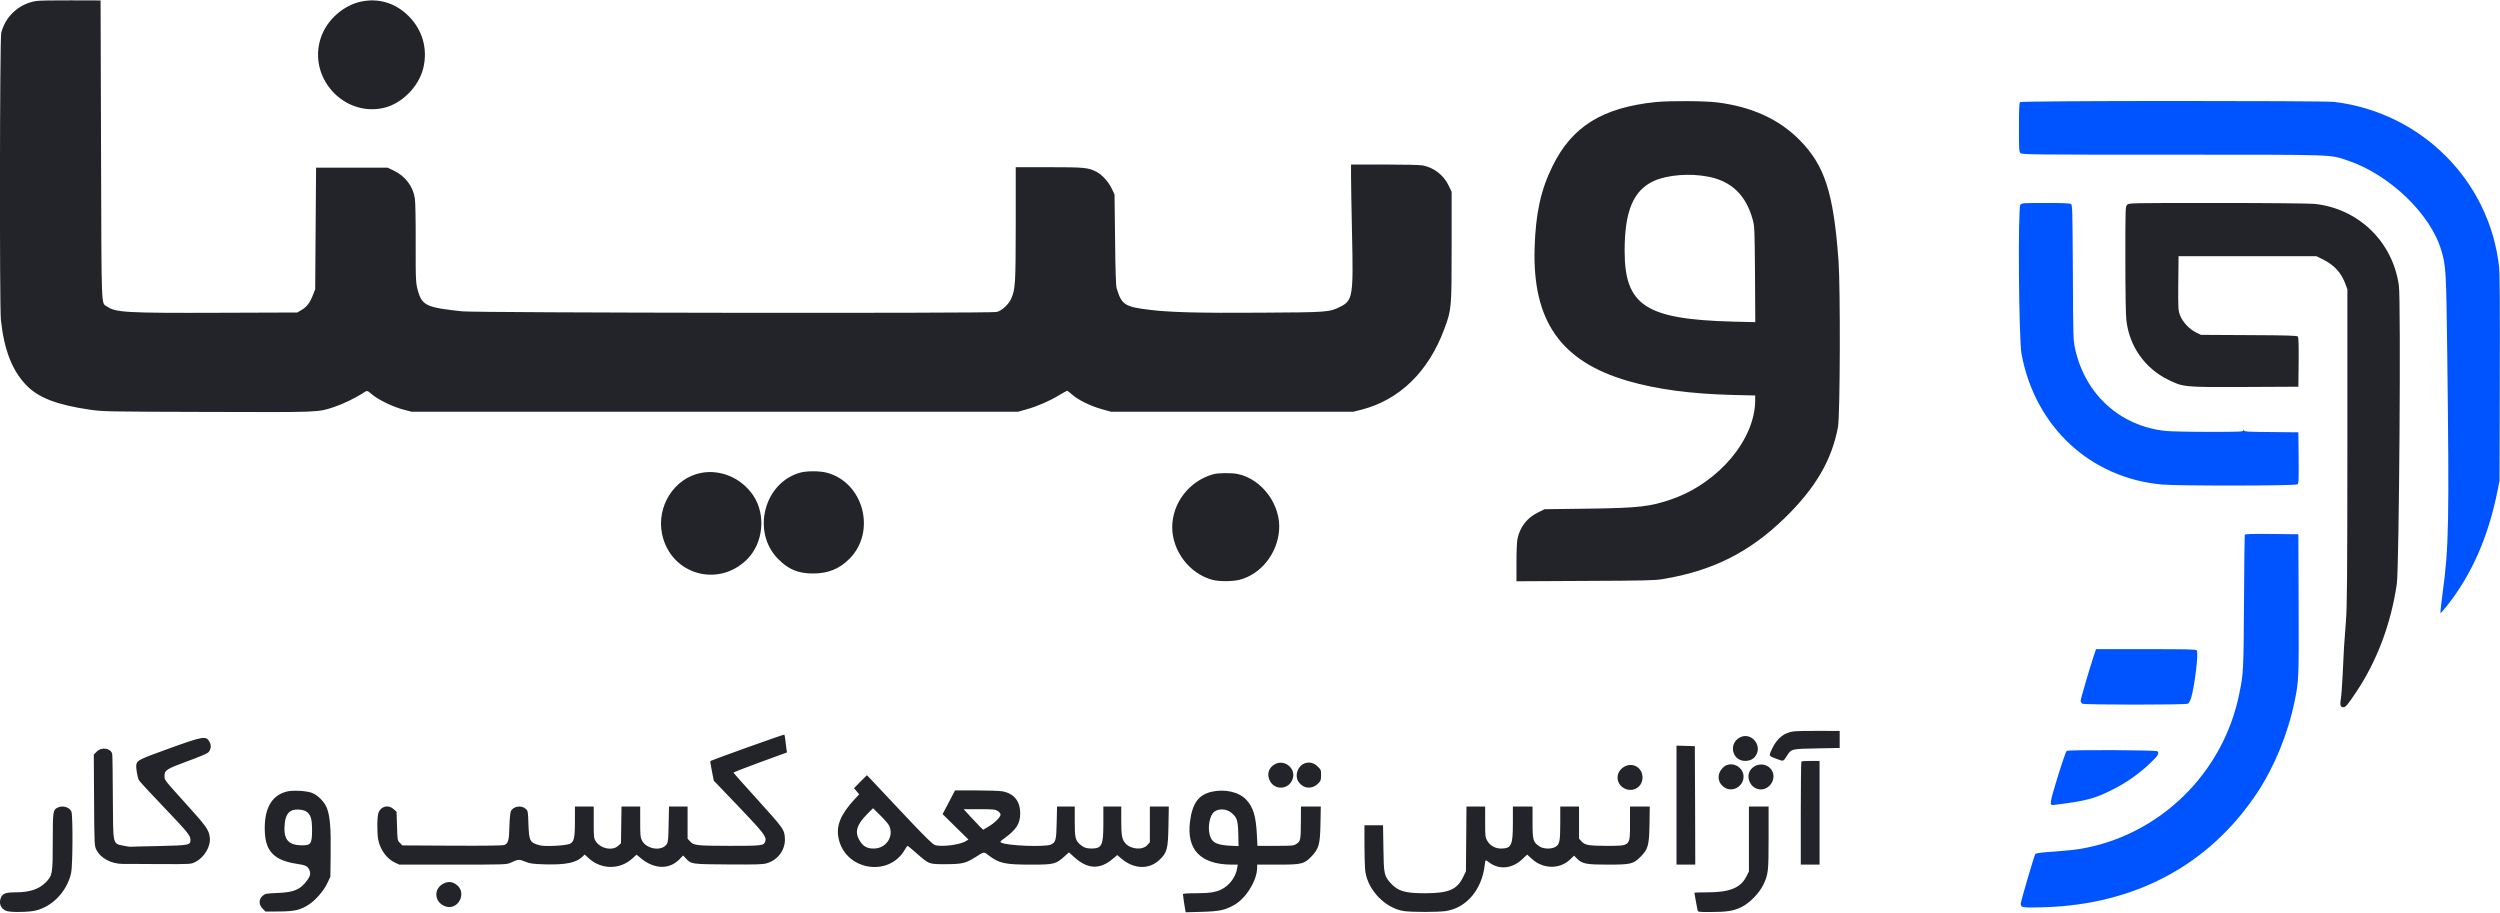
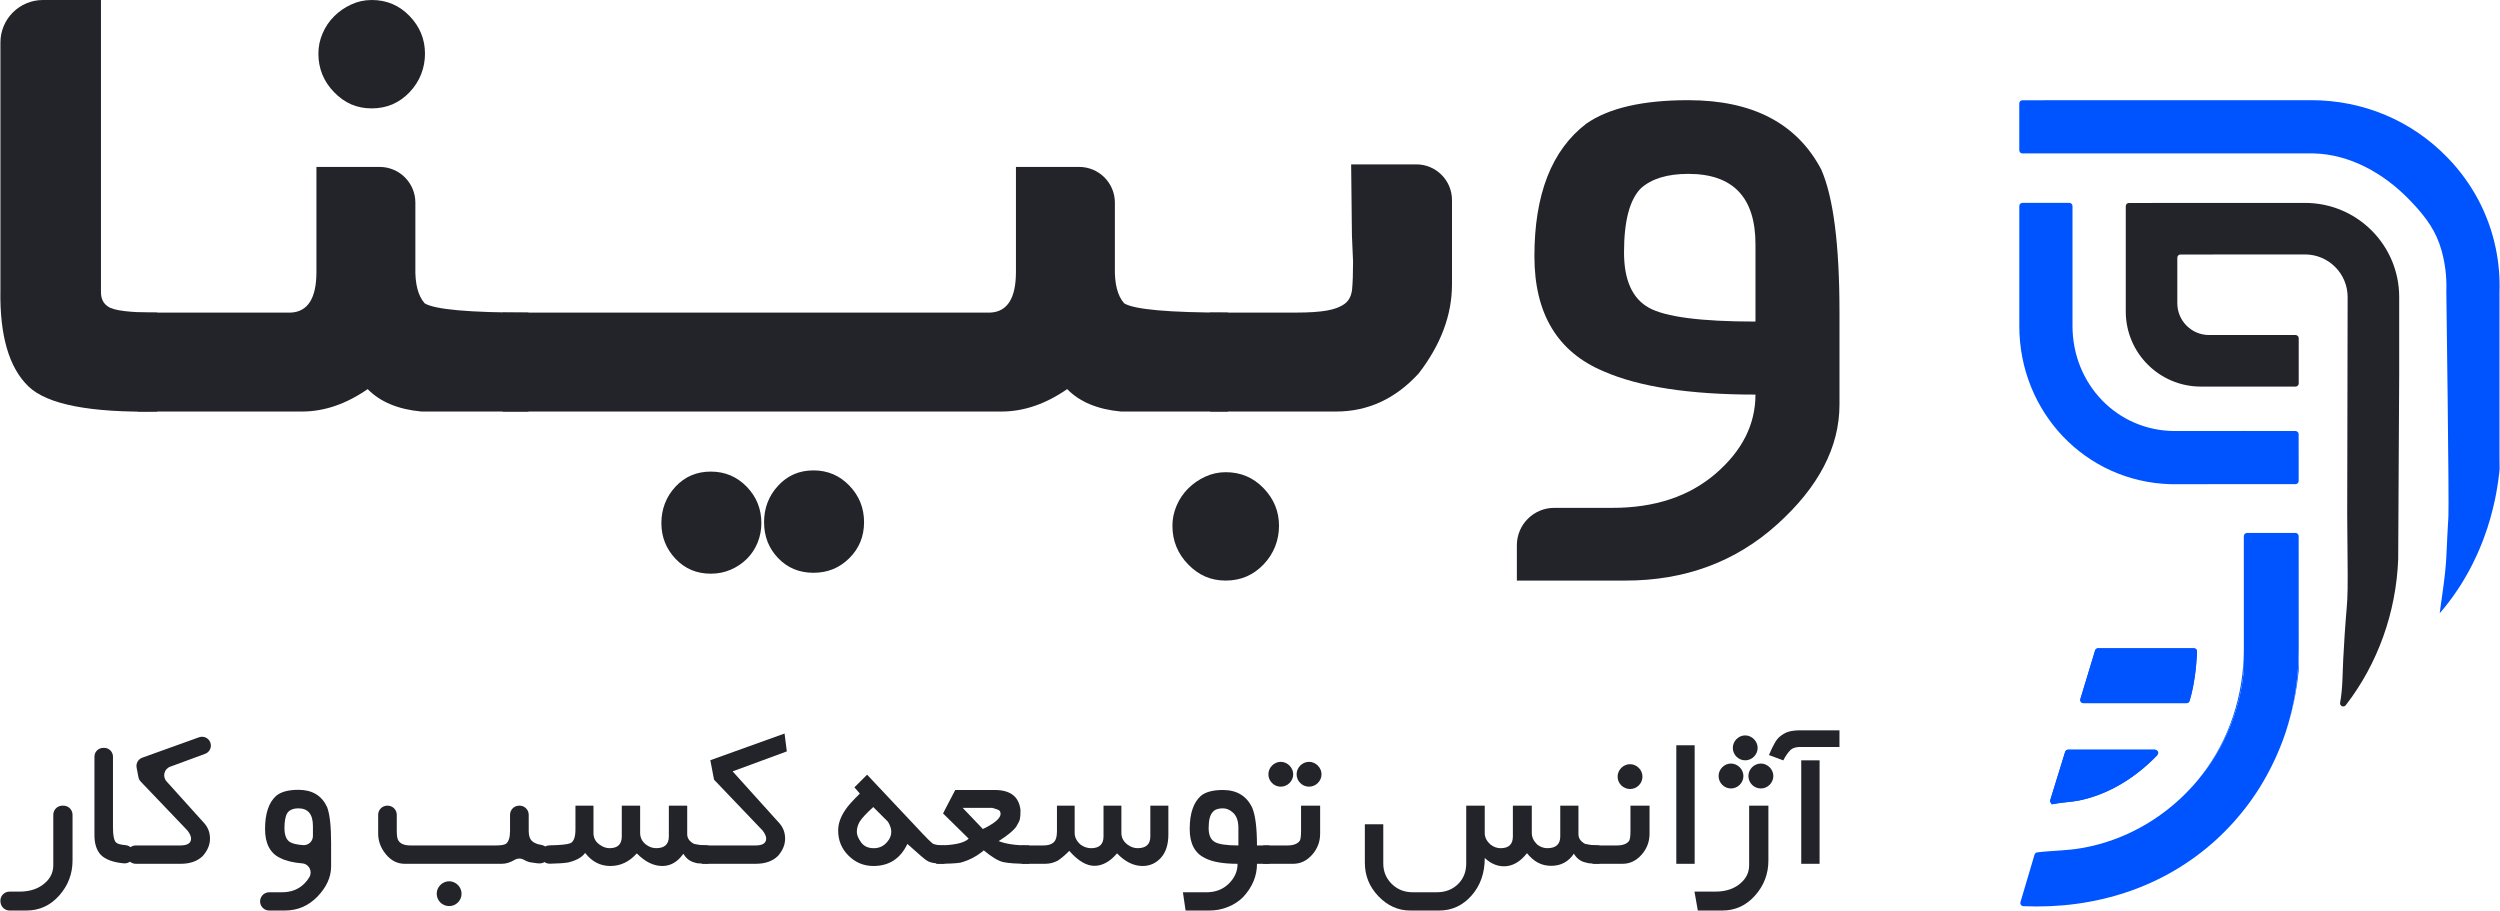
- <svg xmlns="http://www.w3.org/2000/svg" viewBox="0 0 2796 1020">
-   <g transform="translate(0 1020) scale(0.1 -0.1)">
-     <path fill="#0054ff" d="M22592 9058 c-9 -9 -12 -86 -12 -283 0 -251 1 -273 18 -288 17 -16 149 -17 1699 -17 1859 0 1755 3 1959 -65 469 -157 932 -602 1049 -1010 51 -175 53 -222 65 -1150 23 -1883 18 -2164 -51 -2671 -16 -124 -28 -228 -25 -231 2 -3 34 33 71 79 279 352 464 773 567 1288 l23 115 3 1145 c2 796 0 1175 -8 1245 -108 964 -866 1724 -1840 1845 -129 15 -3502 14 -3518 -2z M22596 7911 c-29 -32 -18 -1507 13 -1671 152 -814 768 -1386 1571 -1459 174 -16 1491 -15 1513 2 16 11 17 38 15 297 l-3 285 -302 3 c-277 2 -302 4 -306 20 -4 16 -5 16 -6 0 -1 -17 -27 -18 -391 -18 -215 0 -434 5 -486 11 -505 56 -892 408 -1005 914 -22 98 -23 117 -26 855 -4 687 -5 756 -20 768 -13 9 -86 12 -283 12 -250 0 -268 -1 -284 -19z M25105 4218 c-2 -7 -6 -346 -8 -753 -5 -771 -6 -791 -53 -1024 -179 -890 -893 -1586 -1779 -1735 -49 -8 -157 -20 -240 -26 -204 -14 -253 -20 -263 -34 -12 -16 -162 -528 -162 -553 0 -44 17 -46 253 -40 1024 29 1852 471 2389 1277 195 294 347 664 422 1032 46 224 47 252 44 1078 l-3 785 -298 3 c-233 2 -298 0 -302 -10z M23416 2863 c-57 -175 -146 -481 -146 -501 0 -12 9 -26 19 -32 27 -14 1155 -14 1181 0 11 6 26 34 35 63 41 136 85 507 64 533 -9 12 -110 14 -569 14 l-558 0 -26 -77z M23113 1802 c-7 -5 -52 -135 -100 -291 -90 -292 -94 -320 -47 -314 375 46 465 70 694 189 136 71 269 166 386 277 92 87 106 111 82 135 -14 14 -994 18 -1015 4z" />
-     <path fill="#22242a" d="M405 10189 c-192 -32 -341 -167 -391 -354 -17 -64 -20 -3055 -4 -3213 36 -335 125 -565 284 -730 134 -140 345 -221 711 -274 146 -21 183 -22 1313 -25 1281 -4 1233 -6 1424 57 94 32 221 93 306 146 64 42 52 43 120 -13 73 -59 231 -135 347 -165 l90 -23 3390 0 3390 0 96 27 c122 34 255 92 362 157 47 28 88 51 92 51 4 0 30 -20 58 -45 68 -60 208 -128 332 -162 l100 -28 1355 0 1355 0 88 22 c428 109 753 425 930 903 81 219 82 228 82 920 l0 615 -32 67 c-56 119 -165 204 -292 228 -30 6 -217 10 -427 10 l-374 0 0 -137 c0 -76 5 -361 11 -634 16 -709 9 -750 -136 -822 -116 -58 -139 -60 -880 -64 -690 -5 -1026 4 -1247 32 -280 34 -313 56 -369 240 -9 28 -14 191 -18 545 l-6 505 -32 67 c-36 76 -108 155 -171 187 -92 47 -133 51 -529 51 l-373 0 0 -632 c-1 -675 -4 -729 -50 -836 -28 -65 -102 -135 -162 -151 -62 -17 -5811 -10 -5978 7 -385 40 -444 65 -489 207 -31 98 -33 121 -32 565 1 234 -3 454 -9 489 -20 137 -107 252 -238 314 l-67 32 -400 0 -400 0 -5 -680 -5 -680 -26 -67 c-34 -86 -68 -130 -127 -165 l-47 -28 -870 -3 c-1037 -4 -1164 3 -1258 70 -67 48 -61 -95 -67 1753 l-5 1670 -335 1 c-184 1 -357 -2 -385 -7z M4075 10189 c-219 -31 -422 -206 -490 -421 -138 -435 253 -870 697 -777 208 44 402 237 453 451 50 213 -10 424 -165 578 -137 137 -309 196 -495 169z M18520 9059 c-597 -62 -937 -272 -1155 -714 -133 -269 -190 -528 -202 -920 -24 -815 293 -1267 1042 -1485 324 -94 703 -145 1168 -157 l257 -6 0 -52 c0 -437 -405 -921 -925 -1105 -248 -87 -369 -101 -951 -109 l-480 -6 -76 -38 c-120 -59 -199 -161 -227 -295 -6 -29 -11 -147 -11 -263 l0 -210 768 4 c670 3 780 5 872 21 551 91 965 298 1359 681 345 336 528 648 597 1020 24 125 28 1557 6 1860 -56 762 -154 1065 -437 1351 -230 231 -529 368 -913 418 -136 18 -540 20 -692 5z m590 -836 c257 -51 417 -207 492 -478 21 -77 22 -100 26 -614 l3 -534 -248 6 c-979 26 -1213 179 -1213 794 0 442 98 675 327 779 153 69 404 89 613 47z M23790 7910 c-20 -20 -20 -33 -20 -605 0 -350 4 -625 11 -683 32 -292 204 -538 464 -667 172 -85 177 -86 861 -83 l599 3 3 274 c2 190 -1 278 -9 287 -9 11 -114 14 -547 16 l-537 3 -57 28 c-73 36 -150 119 -177 193 -20 52 -21 72 -19 357 l3 302 771 0 770 0 75 -37 c126 -63 204 -148 251 -276 l21 -57 0 -1755 c-1 -1489 -3 -1785 -16 -1955 -20 -248 -25 -334 -37 -605 -5 -118 -15 -241 -21 -273 -11 -63 -3 -87 30 -87 25 0 48 28 146 175 230 344 387 763 451 1205 26 182 47 3165 23 3336 -68 490 -451 862 -944 914 -51 5 -521 10 -1082 10 -980 0 -993 0 -1013 -20z M8953 4915 c-408 -110 -551 -663 -250 -967 114 -116 222 -161 387 -162 171 0 294 49 410 164 304 305 158 857 -256 964 -76 20 -220 20 -291 1z M7835 4910 c-296 -61 -493 -372 -431 -680 92 -452 625 -611 952 -285 181 182 212 497 70 711 -132 198 -368 299 -591 254z M13569 4896 c-267 -74 -458 -320 -459 -592 0 -266 194 -521 450 -589 73 -20 227 -19 304 1 236 61 419 288 441 549 25 285 -189 577 -463 634 -69 14 -215 13 -273 -3z M20060 2020 c-107 -14 -186 -77 -241 -194 -39 -81 -39 -80 42 -110 89 -33 81 -35 120 25 54 85 48 83 339 89 l255 5 0 95 0 95 -230 1 c-126 1 -255 -2 -285 -6z M8358 1841 c-224 -81 -410 -149 -413 -152 -3 -3 5 -54 17 -113 l21 -107 275 -287 c284 -297 318 -342 301 -392 -17 -48 -35 -50 -397 -50 -370 1 -404 4 -444 50 l-28 30 0 180 0 180 -104 0 -104 0 -4 -197 c-3 -169 -6 -202 -21 -224 -56 -83 -226 -58 -277 41 -18 35 -20 59 -20 210 l0 170 -104 0 -105 0 -3 -206 -3 -206 -33 -29 c-65 -58 -200 -29 -251 55 -19 30 -21 48 -21 210 l0 176 -105 0 -105 0 0 -165 c0 -194 -11 -237 -65 -255 -58 -19 -271 -29 -324 -15 -115 30 -124 46 -131 237 -5 149 -5 150 -33 174 -50 43 -143 25 -165 -33 -6 -15 -13 -91 -15 -168 -3 -153 -13 -187 -56 -205 -18 -7 -197 -10 -583 -8 l-558 3 -27 28 c-28 27 -28 29 -33 188 l-5 161 -33 29 c-58 52 -138 34 -168 -37 -17 -40 -19 -225 -4 -305 21 -110 96 -214 185 -255 l50 -24 600 0 c587 0 601 1 645 21 85 40 97 40 163 13 55 -23 78 -26 220 -31 231 -6 349 17 419 84 l27 26 46 -42 c138 -127 346 -129 484 -5 l50 45 53 -43 c149 -121 314 -124 427 -8 l41 42 28 -29 c63 -69 57 -68 475 -71 319 -2 387 0 432 13 127 37 211 153 203 282 -7 97 -8 100 -310 434 -145 160 -264 294 -265 297 -2 4 133 57 298 117 l301 110 -6 35 c-3 19 -8 63 -12 98 -4 34 -9 64 -13 66 -3 2 -189 -63 -413 -143z M19460 1953 c-132 -68 -89 -263 58 -263 55 0 95 21 121 63 72 117 -58 263 -179 200z M1897 1831 c-337 -122 -362 -133 -372 -181 -7 -31 11 -143 29 -176 6 -12 130 -147 276 -299 266 -279 299 -318 300 -366 1 -61 -12 -63 -349 -71 -168 -3 -313 -7 -321 -8 -8 -1 -37 3 -65 9 -140 30 -129 -13 -133 546 -1 253 -4 470 -7 483 -15 64 -118 81 -171 28 l-35 -35 3 -508 c3 -491 4 -510 24 -553 44 -95 167 -162 296 -162 29 0 64 0 78 0 14 -1 174 -1 355 -2 328 -1 330 -1 378 23 103 51 177 177 163 278 -11 82 -41 125 -254 360 -260 288 -252 277 -252 324 0 65 23 80 255 165 116 42 220 85 232 97 31 28 39 77 19 115 -39 75 -64 72 -449 -67z M18750 1195 l0 -665 105 0 105 0 -2 662 -3 663 -102 3 -103 3 0 -666z M20147 1683 c-4 -3 -7 -264 -7 -580 l0 -573 105 0 105 0 0 580 0 580 -98 0 c-54 0 -102 -3 -105 -7z M14253 1650 c-64 -39 -85 -105 -55 -174 55 -124 226 -109 262 22 31 117 -104 216 -207 152z M14585 1660 c-72 -30 -106 -133 -66 -198 56 -87 158 -95 231 -17 21 22 25 36 25 87 0 57 -2 61 -42 99 -44 41 -96 51 -148 29z M18171 1628 c-109 -57 -106 -200 5 -250 95 -41 194 24 194 127 0 107 -105 172 -199 123z M19280 1624 c-83 -71 -78 -179 12 -234 89 -54 208 17 208 125 0 110 -137 178 -220 109z M19623 1630 c-64 -39 -85 -105 -55 -174 50 -111 193 -114 250 -5 49 94 -16 199 -123 199 -22 0 -54 -9 -72 -20z M9623 1458 l-72 -73 29 -34 29 -35 -47 -50 c-160 -172 -214 -301 -183 -444 76 -357 565 -437 742 -122 13 22 26 40 29 40 4 0 50 -38 103 -85 141 -123 132 -120 327 -120 184 1 220 10 330 79 99 63 92 62 145 21 121 -92 181 -105 485 -105 246 0 270 6 365 92 l50 45 59 -53 c149 -136 287 -142 430 -20 l51 43 40 -34 c141 -124 314 -132 431 -21 87 82 97 119 102 381 l4 217 -106 0 -106 0 0 -200 0 -200 -29 -32 c-52 -58 -183 -48 -243 19 -40 44 -48 87 -48 253 l0 160 -100 0 -100 0 0 -187 c0 -248 -16 -282 -132 -283 -58 0 -94 13 -132 48 -50 47 -56 76 -56 257 l0 165 -99 0 -99 0 -4 -177 c-4 -197 -10 -222 -63 -248 -66 -31 -495 -14 -559 22 -14 8 -8 15 31 43 139 100 183 167 183 283 0 137 -69 222 -199 247 -29 5 -161 10 -292 10 l-238 0 -69 -132 -70 -133 144 -142 145 -142 -25 -16 c-65 -43 -275 -70 -349 -46 -29 10 -105 85 -354 349 -174 185 -337 358 -362 385 l-46 47 -72 -72z m323 -495 c53 -122 -38 -253 -174 -253 -74 0 -115 22 -154 83 -63 98 -40 182 83 305 l63 63 84 -83 c46 -46 90 -97 98 -115z m1212 167 c19 -12 32 -28 32 -40 0 -29 -64 -93 -135 -135 l-59 -35 -39 37 c-21 21 -70 73 -109 116 l-70 77 173 0 c156 0 177 -2 207 -20z M3205 1347 c-174 -46 -255 -199 -243 -458 11 -215 111 -313 358 -350 91 -13 117 -25 136 -61 22 -43 17 -72 -22 -125 -77 -104 -146 -133 -333 -140 -128 -6 -135 -7 -165 -33 -44 -40 -43 -97 2 -143 l32 -32 153 1 c169 1 236 16 329 76 75 47 166 152 207 237 l36 76 3 260 c4 282 -7 414 -41 505 -27 72 -104 150 -172 174 -65 23 -214 30 -280 13z m220 -223 c50 -33 65 -81 65 -208 0 -153 -13 -172 -119 -170 -153 3 -205 72 -186 248 8 78 36 126 85 144 44 15 121 8 155 -14z M13552 1345 c-147 -33 -217 -129 -243 -334 -40 -315 119 -479 465 -481 l69 0 -7 -43 c-15 -95 -88 -192 -177 -235 -66 -32 -135 -42 -290 -42 -91 0 -139 -4 -139 -11 0 -14 20 -148 26 -178 l5 -24 182 5 c199 6 258 19 364 79 131 75 253 275 253 416 l0 33 233 0 c266 0 293 7 374 91 83 87 97 135 101 362 l4 197 -111 0 -111 0 -1 -172 c-1 -202 -4 -215 -48 -245 -32 -22 -43 -23 -236 -23 l-202 0 -6 123 c-11 211 -40 307 -118 392 -80 87 -239 124 -387 90z m216 -232 c67 -55 76 -81 81 -237 l3 -139 -100 5 c-132 8 -185 30 -212 90 -34 75 -23 207 22 270 39 56 144 61 206 11z M641 1166 c-49 -27 -50 -39 -51 -377 0 -362 -3 -379 -76 -455 -78 -80 -182 -114 -346 -114 -99 0 -137 -13 -156 -55 -29 -63 -6 -126 54 -151 40 -17 196 -18 298 -4 203 30 385 211 432 429 18 87 20 647 2 686 -22 50 -104 71 -157 41z M16398 817 l-3 -362 -33 -67 c-68 -139 -162 -178 -427 -178 -219 0 -298 23 -377 108 -78 85 -82 103 -86 395 l-4 257 -104 0 -104 0 0 -227 c0 -126 5 -257 10 -293 34 -214 229 -411 435 -440 90 -12 370 -12 460 0 233 33 407 236 440 513 8 66 6 65 49 32 111 -84 254 -72 367 32 l59 55 55 -50 c123 -112 309 -115 423 -6 l46 44 36 -35 c58 -57 102 -65 345 -65 250 0 280 7 356 81 91 89 103 130 107 367 l3 202 -110 0 -111 0 0 -190 c0 -256 7 -250 -263 -250 -202 1 -242 8 -279 50 l-28 30 0 180 0 180 -105 0 -105 0 0 -185 c0 -208 -8 -243 -59 -269 -46 -24 -131 -21 -172 7 -73 49 -79 69 -79 268 l0 179 -110 0 -110 0 0 -187 c0 -249 -16 -282 -134 -283 -63 0 -121 32 -152 86 -23 39 -24 49 -24 212 l0 172 -104 0 -105 0 -3 -363z M19560 817 l0 -363 -26 -52 c-66 -133 -187 -182 -446 -182 -76 0 -138 -2 -138 -4 0 -6 29 -167 35 -193 5 -23 8 -23 143 -23 185 0 261 12 348 55 90 44 197 153 243 246 58 120 61 149 61 531 l0 348 -110 0 -110 0 0 -363z M4960 318 c-113 -57 -105 -203 13 -252 147 -61 260 150 129 242 -46 33 -91 36 -142 10z" />
-   </g>
+ <svg xmlns="http://www.w3.org/2000/svg" viewBox="166.80 167.79 2666.39 971.43" width="2666" height="971" role="img" aria-label="وبینا">
+   <path fill="#0054ff" d="M2372.86,967.61c-1.48,0-2.79.97-3.23,2.38l-16.22,52.54.94,1.79.94,1.76c3.07-.8,6.18-1.3,9.32-1.72,3.6-.48,7.22-.8,10.82-1.21,1-.12,2-.25,3-.37,1.47-.18,3.85-.59,5.3-.85.3-.05.6-.11.9-.18,2.44-.51,4.85-1.06,7.25-1.71,1.21-.31,2.39-.63,3.57-.99,1.21-.31,2.39-.7,3.55-1.09,1.16-.39,2.37-.8,3.55-1.21.39-.12.77-.27,1.16-.39.19-.07.39-.15.58-.22.56-.22,1.14-.43,1.74-.68.41-.14.82-.29,1.23-.46,1.26-.48,2.49-.99,3.72-1.52.75-.34,1.5-.65,2.22-.97.92-.39,1.84-.8,2.73-1.23.53-.27,1.09-.51,1.62-.8,1.45-.68,2.87-1.38,4.3-2.13.97-.48,1.96-1.01,2.92-1.55,1.71-.94,3.41-1.91,5.07-2.9.7-.41,1.4-.85,2.08-1.28,2.37-1.45,4.66-2.95,6.96-4.47.05-.05.1-.07.14-.1.19-.12.39-.27.58-.39.58-.41,1.16-.82,1.72-1.23,1.59-1.14,3.19-2.29,4.76-3.5.65-.48,1.28-1.01,1.93-1.52.27-.19.51-.39.77-.58.24-.19.48-.39.75-.58l.51-.43c.89-.7,1.76-1.43,2.63-2.15,1.74-1.45,3.48-2.95,5.17-4.49.85-.75,1.67-1.52,2.49-2.29.51-.46,1.01-.94,1.52-1.42.02,0,.05-.05.1-.07.48-.48.97-.94,1.42-1.43.85-.82,1.71-1.67,2.56-2.54.69-.7,1.37-1.4,2.04-2.1-1.72-4.02-.74-1.73-2.46-5.75h-92.66ZM2401.6,861.78l-15.7,51.79c-.66,2.17.97,4.36,3.23,4.36h110.04c1.49,0,2.81-.98,3.24-2.41.11-.39.23-.77.35-1.16.34-1.18.68-2.39.99-3.57,1.88-7.2,3.26-14.47,4.3-21.81.17-1.21.34-2.44.48-3.67.29-2.44.56-4.9.8-7.37.47-4.99.8-9.99,1.04-15,.1-1.93-1.45-3.54-3.38-3.54h-102.15c-1.49,0-2.8.97-3.23,2.4ZM2776.38,760.91c-.02.94-.07,1.91-.15,2.87.07-.97.15-1.93.19-2.87.1-2.34.19-4.59.29-6.69-.12,2.13-.24,4.35-.34,6.69ZM2605.74,946.43c.68-2.03,1.3-4.06,1.91-6.11,1.21-4.08,2.34-8.19,3.41-12.34,1.04-4.15,2-8.33,2.87-12.54.48-2.13.87-4.2,1.26-6.35.77-4.2,1.5-8.48,2.1-12.75.6-4.24,1.12-8.5,1.53-12.79.01-.12.02-.24.02-.36v-23.9c-.07,29.51-4.18,59.03-13.09,87.14ZM2560.21,624.81v2.83h.05v-2.83h-.05Z" />
+   <path fill="#0054ff" d="M2515.29,994.94c.6-.67,1.14-1.35,1.67-2.06-1.49,1.95-3.05,3.9-4.65,5.82.99-1.24,1.99-2.48,2.98-3.76Z" />
+   <path fill="#0054ff" d="M2341.42,1076.97c-1.28.18-2.56.35-3.83.53v-.04c1.28-.18,2.55-.36,3.83-.5Z" />
+   <path fill="#0054ff" d="M2560.28,861.38v21.85c0,.12,0,.24-.02.36-.71,7.39-1.8,14.71-3.25,21.89-1.49,7.24-3.37,14.41-5.57,21.4-1.77,5.61-3.8,11.11-6,16.54-.53,1.35-1.1,2.7-1.7,4.05-1.77,4.01-3.62,7.98-5.61,11.89-.64,1.28-1.31,2.59-2.02,3.87-2.09,3.87-4.26,7.63-6.53,11.35-1.14,1.88-2.34,3.73-3.55,5.54-1.67,2.55-3.41,5.07-5.18,7.56-1.17,1.6-2.31,3.16-3.48,4.68-.14.18-.28.35-.43.53-1.49,1.95-3.05,3.9-4.65,5.82.99-1.24,1.99-2.48,2.98-3.76,29.35-37.86,44.89-85.13,44.99-133.56Z" />
+   <path fill="#0054ff" d="M2618.76,631.01l.04,49.91c0,1.87-1.51,3.38-3.38,3.38h-24.2l-108.66.05h-.24c-91.15-2.44-161.58-77.07-161.58-168.8v-127.94c0-1.87,1.51-3.38,3.38-3.38h50c1.87,0,3.38,1.51,3.38,3.38v127.94c0,61.93,47.53,112.09,109.44,112.09h128.45c1.86,0,3.38,1.51,3.38,3.38Z" />
+   <path fill="#0054ff" d="M2833.09,655.95l.07,12.51c0,.13,0,.25-.02.38-.43,4.33-.98,8.66-1.58,12.95-.65,4.4-1.35,8.72-2.17,13.04-.31,1.74-.68,3.45-1.01,5.19-.75,3.43-1.5,6.88-2.34,10.29-.82,3.43-1.74,6.83-2.71,10.22-1.91,6.79-4.08,13.48-6.52,20.05-.43,1.21-.89,2.42-1.35,3.62-.36,1.01-.75,2.03-1.18,3.02-.6,1.55-1.23,3.12-1.91,4.69-.43,1.14-.92,2.22-1.42,3.36-.68,1.59-1.38,3.19-2.13,4.81-1.42,3.19-2.95,6.35-4.54,9.47-.77,1.59-1.59,3.16-2.42,4.69-.56,1.09-1.14,2.2-1.76,3.28-.58,1.04-1.14,2.03-1.72,3.07-1.16,2.08-2.37,4.18-3.62,6.23-.63,1.11-1.3,2.17-1.96,3.24-.63.99-1.23,1.96-1.86,2.95-.58.92-1.18,1.84-1.81,2.75-.49.77-1.02,1.52-1.52,2.27-1.37,2.03-2.73,4.06-4.18,6.04-1.37,1.87-2.77,3.79-4.18,5.65-.48.7-1.01,1.35-1.55,2.03-.97,1.28-1.96,2.51-2.95,3.74-.39.51-.8.97-1.14,1.42-1.47,1.74-2.92,3.45-4.37,5.14.43-3.16.85-6.3,1.3-9.52.43-3.14.89-6.35,1.35-9.54.53-3.79,1.06-7.63,1.57-11.45l.94-7.68c.22-1.91.43-3.82.65-5.75.22-1.91.39-3.82.53-5.75.22-1.91.36-3.82.46-5.75.07-.92.15-1.88.17-2.83.07-.97.15-1.93.19-2.87.1-2.34.19-4.59.29-6.69.05-.7.07-1.4.1-2.08.02-.7.07-1.38.1-2.03.05-1.21.12-2.37.19-3.5.02-1.42.1-2.78.17-4.06v-.02c.1-1.71.17-3.26.24-4.81.19-2.92.31-5.53.43-7.8v-.22c.07-1.09.1-2.15.17-3.12.07-1.09.12-2.13.19-3.04.07-1.06.1-2.03.17-2.87v-.51c.02-.48.07-.92.1-1.35.82-14.54-2.22-240.66-2.22-240.66.53-14.73-1.21-29.15-5.05-42.94-5.75-20.7-16.33-35.17-31.21-50.99-.99-1.01-1.98-2.08-2.99-3.12-26.95-27.97-63.28-48.79-102.53-49.63-.85-.05-1.67-.05-2.51-.05l-124.82.05h-183.13c-1.87,0-3.38-1.51-3.38-3.38v-49.98c0-1.87,1.51-3.38,3.38-3.38l307.95-.07c55.74,0,107.6,21.88,145.91,61.64,26.28,27.24,43.72,60.48,51.13,96.51,3.16,15.22,4.52,30.94,3.99,46.9v176.22Z" />
+   <path fill="#0054ff" d="M2829.39,694.84c.82-4.33,1.53-8.66,2.16-13.06-.6,4.36-1.31,8.73-2.16,13.06Z" />
+   <path fill="#0054ff" d="M2833.19,668.46c0,.13,0,.26-.02.38-.42,4.34-.95,8.64-1.61,12.94.59-4.27,1.15-8.6,1.58-12.94.01-.13.02-.25.02-.38l-.07-12.51.1,12.51Z" />
+   <path fill="#0054ff" d="M2510.39,862.92c-.88,17.83-2.91,35.47-7.97,52.59-.42,1.43-1.76,2.42-3.26,2.42h-110.02c-2.27,0-3.89-2.19-3.23-4.36l15.69-51.79c.43-1.42,1.74-2.4,3.23-2.4h102.17c1.93,0,3.48,1.62,3.38,3.54Z" />
+   <path fill="#0054ff" d="M2465.59,967.6c2.97,0,4.51,3.57,2.46,5.72-22.36,23.42-51.32,41.87-83.4,48.45-8.92,1.83-18,1.86-26.83,3.72-1.5.32-3.04-.36-3.75-1.72h0c-.41-.79-.5-1.71-.24-2.56l15.82-51.24c.44-1.42,1.75-2.38,3.23-2.38h92.71Z" />
+   <path fill="#22242a" d="M2726.03,484.69v82.48l-1.06,197.29c-2.21,56.52-21.59,111.31-55.95,155.72-2.18,2.82-6.65.79-6-2.72,2.83-15.39,2.5-30.79,3.33-46.62,4.58-86.69,5.5-31.19,4.22-153.96l.46-232.18c0-25.05-20.37-45.45-45.45-45.45l-132.88.08c-1.86,0-3.38,1.51-3.38,3.38v48.67c0,18.61,15.23,33.84,33.84,33.84h92.3c1.87,0,3.38,1.51,3.38,3.38v48.24c0,1.87-1.51,3.38-3.38,3.38h-101.04c-44.23,0-80.09-35.86-80.09-80.09v-112.41c0-1.87,1.51-3.38,3.38-3.38l187.88-.08c55.5,0,100.45,44.99,100.45,100.45Z" />
+   <path fill="#0054ff" d="M2615.42,736.39c1.87,0,3.38,1.51,3.38,3.38l.03,118.91v.6c-.07,29.52-4.19,59.04-13.09,87.15-.67,2.02-1.35,4.05-2.02,6.03-.71,2.02-1.42,4.01-2.16,6-.75,1.99-1.49,3.97-2.31,5.93-.43,1.06-.85,2.16-1.31,3.23-.71,1.74-1.42,3.44-2.2,5.14-.35.85-.75,1.7-1.14,2.55-.64,1.42-1.28,2.84-1.95,4.26-1.14,2.41-2.27,4.79-3.51,7.17-.75,1.53-1.53,3.02-2.34,4.51,0,.04,0,.07-.07.11-.75,1.45-1.53,2.91-2.34,4.36-1.1,2.06-2.24,4.05-3.44,6.03-1.24,2.16-2.52,4.29-3.87,6.39-1.17,1.88-2.38,3.76-3.58,5.57-.89,1.35-1.81,2.7-2.73,4.04-.96,1.42-1.95,2.84-2.94,4.22-.99,1.38-2.02,2.8-3.09,4.19-1.03,1.38-2.06,2.77-3.12,4.12-1.31,1.67-2.66,3.37-4.01,5-2.66,3.3-5.46,6.56-8.34,9.76-.96,1.06-1.92,2.09-2.91,3.16-.82.92-1.67,1.85-2.59,2.77-1.31,1.42-2.7,2.8-4.12,4.19-1.28,1.31-2.59,2.59-3.9,3.83-1.53,1.53-3.12,3.02-4.72,4.47-56.28,51.54-129.99,74.44-205.96,71.11-2.19-.1-3.71-2.25-3.09-4.35l15.01-50.62c.38-1.27,1.46-2.2,2.77-2.39.56-.08,1.12-.16,1.68-.23.11-.04.21-.04.35-.04,1.31-.14,2.66-.28,3.97-.43,2.73-.28,5.46-.5,8.2-.67,1.85-.14,3.65-.25,5.5-.36,1.56-.11,3.16-.21,4.75-.32,3.9-.25,7.77-.57,11.67-.99,1.85-.18,3.65-.43,5.5-.67,4.26-.6,8.44-1.35,12.6-2.2,1.38-.28,2.77-.6,4.15-.92,1.45-.32,2.87-.67,4.29-1.03,1.31-.32,2.63-.67,3.9-1.03,2.7-.75,5.39-1.56,8.05-2.41,4.01-1.28,7.95-2.7,11.85-4.22,1.28-.5,2.59-1.03,3.87-1.56,8.66-3.58,17.03-7.77,25.09-12.49,1.17-.67,2.31-1.38,3.48-2.09,14.44-8.84,27.78-19.41,39.71-31.37,2.52-2.52,4.97-5.11,7.34-7.77,1.24-1.31,2.41-2.66,3.51-4.01,1.06-1.21,2.09-2.45,3.09-3.69,1.31-1.56,2.59-3.19,3.83-4.79.28-.35.57-.67.82-1.03.14-.18.28-.35.43-.53,1.17-1.56,2.31-3.09,3.48-4.68,1.77-2.48,3.51-5,5.18-7.56,1.21-1.81,2.41-3.65,3.55-5.54,2.27-3.73,4.44-7.49,6.53-11.35.71-1.28,1.38-2.59,2.02-3.87,1.99-3.9,3.83-7.88,5.61-11.89.6-1.35,1.17-2.7,1.7-4.05,2.2-5.43,4.22-10.93,6-16.54,2.2-6.99,4.08-14.16,5.57-21.4,1.44-7.18,2.54-14.5,3.25-21.89.01-.12.02-.24.02-.36v-22.46l-.03-121c0-1.87,1.51-3.38,3.38-3.38h51.79Z" />
+   <path fill="#22242a" d="M243.79,1085.82c0,14.26-4.75,26.73-14.23,37.4-9.49,10.67-21.19,16-35.11,16h-17.78c-4.73,0-8.78-3.4-9.6-8.07l-.12-.69c-1.05-5.97,3.54-11.43,9.6-11.43h10.48c11.67,0,20.93-3.19,27.78-9.58,5.64-5.06,8.45-11.3,8.45-18.72v-53.66c0-5.38,4.36-9.75,9.75-9.75h1.04c5.38,0,9.75,4.36,9.75,9.75v48.74Z" />
+   <path fill="#22242a" d="M309.18,1079.18c0,5.77-4.99,10.26-10.74,9.7-11.45-1.11-19.63-4.14-24.54-9.09-4.49-4.95-6.73-11.88-6.73-20.79v-83.93c0-5.2,4.21-9.41,9.41-9.41h.94c5.2,0,9.41,4.21,9.41,9.41v75.56c0,8.86,1.18,14.26,3.54,16.22,1.57,1.3,4.86,2.17,9.88,2.61s8.84,4.67,8.84,9.7v.02Z" />
+   <path fill="#22242a" d="M390.44,1062.53c0,6.3-2.42,12.3-7.27,17.99-.21.25-.44.5-.68.73-5.61,5.4-13.46,8.11-23.54,8.11h-47.62c-5.38,0-9.75-4.36-9.75-9.75v-.09c0-5.38,4.36-9.75,9.75-9.75h47.62c7.53,0,11.3-2.47,11.3-7.42,0-2.12-1.11-4.73-3.31-7.83-.26-.36-.55-.7-.86-1.02l-49.48-51.78c-1.3-1.36-2.17-3.06-2.53-4.91l-1.92-10.06c-.87-4.55,1.7-9.05,6.06-10.62l60.58-21.78c5.67-2.04,11.76,1.7,12.52,7.67h0c.55,4.35-1.97,8.5-6.08,10.01l-37.27,13.74c-6.47,2.39-8.49,10.55-3.87,15.67l40.83,45.29c3.68,4.49,5.52,9.75,5.52,15.79Z" />
+   <path fill="#22242a" d="M519.66,1092.03c0,11.39-4.8,22.1-14.41,32.13-9.61,10.03-21.28,15.05-35.02,15.05h-16.6c-4.87,0-8.99-3.6-9.66-8.42h0c-.8-5.85,3.75-11.07,9.66-11.07h13.58c9.78,0,17.73-3.06,23.85-9.19,2.21-2.21,4.02-4.54,5.43-7,3.57-6.21-.47-14.03-7.61-14.62-9.78-.81-17.66-2.73-23.66-5.77-10.7-5.18-16.04-15.47-16.04-30.88,0-16.62,4-28.47,11.99-35.54,5.18-4.2,13.03-6.3,23.55-6.3,14.67,0,24.84,6.05,30.52,18.14.13.27.24.55.34.83,2.71,7.48,4.07,20.1,4.07,37.88v24.76ZM489.77,1069.42c5.66.44,10.49-4.05,10.49-9.72v-10.62c0-12.59-5.18-18.89-15.53-18.89-4.02,0-7.22.89-9.6,2.68-.9.67-1.67,1.5-2.26,2.46-1.98,3.25-2.98,8.55-2.98,15.91s1.91,12.37,5.74,14.84c2.63,1.7,7.35,2.82,14.14,3.35Z" />
+   <path fill="#22242a" d="M741.9,1088.93l-1.69-.07c-.33-.01-.66-.04-.98-.09l-7.11-1.03c-.51-.07-1.02-.18-1.51-.34-1.95-.62-3.7-1.4-5.28-2.32-3.09-1.81-6.95-1.68-10.03.15-4.62,2.75-9.1,4.12-13.46,4.12h-103.69c-7.76,0-14.42-3.35-19.97-10.05-5.55-6.7-8.32-14.07-8.32-22.13v-20.1c0-5.38,4.36-9.75,9.75-9.75h.35c5.38,0,9.75,4.36,9.75,9.75v17.25c0,5.35.63,8.83,1.9,10.44,2.13,3.34,6.33,5,12.59,5h91.52c5.52,0,9.11-.66,10.78-1.98,2.7-2.36,4.05-6.84,4.05-13.46v-17.25c0-5.38,4.36-9.75,9.75-9.75h.43c5.38,0,9.75,4.36,9.75,9.75v17.25c0,4.83,1.06,8.31,3.19,10.44,2.18,2.21,5.61,3.69,10.29,4.44,4.67.74,8.08,4.83,8.08,9.57v.42c0,5.54-4.62,9.97-10.16,9.74ZM632.32,1121.28c0-1.78.35-3.48,1.04-5.09.69-1.61,1.64-3.02,2.85-4.23,1.21-1.21,2.62-2.17,4.23-2.89,1.61-.72,3.33-1.08,5.18-1.08s3.48.36,5.09,1.08c1.61.72,3.02,1.68,4.23,2.89s2.16,2.62,2.85,4.23c.69,1.61,1.04,3.31,1.04,5.09s-.35,3.55-1.04,5.13c-.69,1.58-1.64,2.98-2.85,4.18s-2.62,2.16-4.23,2.85c-1.61.69-3.31,1.03-5.09,1.03s-3.57-.35-5.18-1.03c-1.61-.69-3.02-1.64-4.23-2.85-1.21-1.21-2.16-2.6-2.85-4.18-.69-1.58-1.04-3.29-1.04-5.13Z" />
+   <path fill="#22242a" d="M922.16,1089.36l-8.11-.35c-2.7,0-4.72-.29-6.04-.86-5.35-1.28-9.44-4.32-12.25-9.12-.12-.21-.42-.23-.56-.03-6.1,8.46-13.47,12.69-22.13,12.69-9.34,0-18.34-4.4-27.01-13.2-.14-.14-.36-.13-.49.01-7.94,8.79-17.27,13.19-27.97,13.19s-19.61-4.54-26.64-13.62c-.14-.18-.4-.17-.53,0-3.34,4.53-9.37,7.83-18.1,9.9,0,0-.02,0-.03,0-4.03.68-10.45,1.11-19.28,1.29-5.46.11-9.95-4.28-9.95-9.75v-.09c0-5.3,4.24-9.63,9.54-9.74,11.8-.25,19.19-.99,22.16-2.24,3.71-1.55,5.56-6.5,5.56-14.84v-24.94c0-.19.15-.34.34-.34h18.56c.19,0,.34.15.34.34v28.99c0,5.06,2.13,9.12,6.38,12.16,3.51,2.59,7.1,3.88,10.78,3.88,8.68,0,13.03-4.17,13.03-12.51v-32.53c0-.19.15-.34.34-.34h18.91c.19,0,.34.15.34.34v28.82c0,4.95,2.07,9.06,6.21,12.33,3.39,2.59,7.04,3.88,10.96,3.88,8.97,0,13.46-4.17,13.46-12.51v-32.53c0-.19.15-.34.34-.34h18.91c.19,0,.34.15.34.34v30.2c0,4.24,2.4,7.65,7.2,10.24.03.02.07.03.11.04l6.14,1.11s.03,0,.04,0l9.12.52v19.58Z" />
+   <path fill="#22242a" d="M1004.02,1062.53c0,6.44-2.53,12.57-7.59,18.37-5.64,5.64-13.6,8.45-23.89,8.45h-57.37v-19.58h57.37c7.53,0,11.3-2.47,11.3-7.42,0-2.24-1.24-5.03-3.71-8.37l-51.93-54.35-3.97-20.79,79.19-28.47,2.42,19.06-57.8,21.31,50.46,55.98c3.68,4.49,5.52,9.75,5.52,15.79Z" />
+   <path fill="#22242a" d="M1174.05,1089.36c-9.32,0-15.61-1.18-18.89-3.54-1.55-.69-8.45-6.58-20.7-17.68-7.42,15.7-19.5,23.55-36.23,23.55-10.24,0-19.06-3.65-26.48-10.96-7.42-7.3-11.13-16.27-11.13-26.91,0-7.19,2.53-14.49,7.59-21.91,2.7-4.2,7.88-10.01,15.53-17.43l-5.78-6.73,13.54-13.46,59,62.71c4.83,5.18,8.48,8.77,10.96,10.78,2.59,1.32,6.79,1.98,12.59,1.98v19.58ZM1117.29,1055.28c0-3.33-1.18-6.93-3.54-10.78l-15.7-15.7c-7.42,6.79-12.19,11.92-14.32,15.4-2.13,3.48-3.19,7.17-3.19,11.08,0,3.28,1.51,7,4.53,11.17,3.02,4.17,7.52,6.25,13.5,6.25s10.58-2.21,14.32-6.64c2.93-3.33,4.4-6.93,4.4-10.78Z" />
+   <path fill="#22242a" d="M1264.37,1089.36c-13.11,0-22.34-.62-27.69-1.85-5.35-1.24-12.25-5.39-20.7-12.47-7.42,6.27-15.73,10.64-24.93,13.11-4.95.81-13.54,1.21-25.79,1.21v-19.58c18.23,0,29.76-2.42,34.59-7.25l-27.34-26.91,6.3-12.16,6.73-12.85h42.1c16.85,0,26.02,7.22,27.52,21.65,0,4.48-.23,7.65-.69,9.49-.46,1.84-1.75,4.52-3.88,8.02-3.05,4.26-9.29,9.37-18.72,15.35,7.65,3.1,18.49,4.66,32.52,4.66v19.58ZM1233.91,1036.05c0-1.32-.37-2.43-1.12-3.32-.75-.89-3.36-1.91-7.85-3.06h-31.49l21.57,22.6c12.59-6.15,18.89-11.56,18.89-16.22Z" />
+   <path fill="#22242a" d="M1412.91,1057.87c0,10.87-2.65,19.22-7.94,25.06-5.29,5.84-11.82,8.76-19.58,8.76-9.55,0-18.63-4.48-27.26-13.46-7.53,8.86-15.58,13.28-24.15,13.28s-17.45-5.32-26.83-15.96c-3.34,3.57-7.3,6.99-11.9,10.26-4.31,2.36-8.88,3.54-13.72,3.54h-25.1v-19.58h23.29c4.83,0,8.42-1.09,10.78-3.28,2.36-2.18,3.54-6.04,3.54-11.56v-27.6h18.89v29.16c0,4.49,2.07,8.6,6.21,12.33,3.51,2.59,7.27,3.88,11.3,3.88,8.86,0,13.28-4.17,13.28-12.51v-32.87h19.06v29.16c0,4.95,2.16,9.06,6.47,12.33,3.45,2.59,7.04,3.88,10.78,3.88,9.09,0,13.63-4.17,13.63-12.51v-32.87h19.24v30.54Z" />
+   <path fill="#22242a" d="M1520.82,1089.36h-13.37c0,13.05-4.95,24.9-14.84,35.54-4.26,4.31-9.56,7.78-15.92,10.39-6.35,2.62-13.01,3.93-19.97,3.93h-25.45l-2.85-19.49h25.1c9.66,0,17.61-3.06,23.85-9.19,6.24-6.12,9.36-13.18,9.36-21.18-15.53,0-27.17-2.07-34.94-6.21-10.75-5.18-16.13-15.47-16.13-30.88,0-16.62,4.02-28.47,12.08-35.54,5.06-4.08,12.82-6.12,23.29-6.12,14.95,0,25.42,6.35,31.4,19.06,3.33,8.11,5,21.48,5,40.11h13.37v19.58ZM1487.61,1069.78v-18.89c0-7.82-2.21-13.43-6.64-16.82-2.99-2.59-6.3-3.88-9.92-3.88-5.06,0-8.66,1.29-10.78,3.88-2.93,3.05-4.4,8.77-4.4,17.17,0,7.19,2.08,12.08,6.25,14.66,4.17,2.59,12.67,3.88,25.49,3.88Z" />
+   <path fill="#22242a" d="M1574.82,1057.18c0,8.63-2.86,16.15-8.58,22.56-5.72,6.41-12.46,9.62-20.23,9.62h-32v-19.58h25.79c6.5,0,10.93-1.67,13.28-5,.92-1.61,1.38-5.09,1.38-10.44v-27h20.36v29.85ZM1519.62,993.87c0-1.78.35-3.48,1.03-5.09.69-1.61,1.64-3.02,2.85-4.23s2.6-2.17,4.18-2.89c1.58-.72,3.29-1.08,5.13-1.08s3.48.36,5.09,1.08c1.61.72,3.02,1.68,4.23,2.89s2.17,2.62,2.89,4.23c.72,1.61,1.08,3.31,1.08,5.09s-.36,3.55-1.08,5.13c-.72,1.58-1.68,2.98-2.89,4.18s-2.62,2.16-4.23,2.85c-1.61.69-3.31,1.03-5.09,1.03s-3.55-.35-5.13-1.03c-1.58-.69-2.98-1.64-4.18-2.85s-2.16-2.6-2.85-4.18c-.69-1.58-1.03-3.29-1.03-5.13ZM1549.72,993.87c0-1.78.35-3.48,1.04-5.09.69-1.61,1.64-3.02,2.85-4.23,1.21-1.21,2.62-2.17,4.23-2.89,1.61-.72,3.33-1.08,5.18-1.08s3.48.36,5.09,1.08c1.61.72,3.02,1.68,4.23,2.89,1.21,1.21,2.17,2.62,2.89,4.23.72,1.61,1.08,3.31,1.08,5.09s-.36,3.55-1.08,5.13c-.72,1.58-1.68,2.98-2.89,4.18-1.21,1.21-2.62,2.16-4.23,2.85-1.61.69-3.31,1.03-5.09,1.03s-3.57-.35-5.18-1.03c-1.61-.69-3.02-1.64-4.23-2.85-1.21-1.21-2.16-2.6-2.85-4.18-.69-1.58-1.04-3.29-1.04-5.13Z" />
+   <path fill="#22242a" d="M1872.86,1089.36l-8.11-.35c-2.47,0-4.4-.29-5.78-.86-5.69-.98-10.18-4.17-13.46-9.58-5.75,8.63-13.83,12.94-24.24,12.94s-18.49-4.49-25.79-13.46c-7.3,9.32-15.47,13.97-24.5,13.97-7.42,0-14.26-2.96-20.53-8.88,0,16.16-4.72,29.54-14.15,40.16-9.43,10.61-20.91,15.91-34.42,15.91h-30.97c-12.82,0-24.1-5.05-33.81-15.14-9.72-10.09-14.58-22.07-14.58-35.93v-40.97h19.67v41.84c0,8.57,3,15.83,9.01,21.78,6.01,5.95,13.47,8.93,22.38,8.93h25.62c9.2,0,16.75-2.88,22.64-8.63,5.89-5.75,8.84-13.11,8.84-22.08v-61.68h19.75v29.33c0,4.49,2.07,8.54,6.21,12.16,3.28,2.59,6.87,3.88,10.78,3.88,8.68,0,13.03-4.17,13.03-12.51v-32.87h20.19v29.16c0,4.49,1.93,8.6,5.78,12.33,3.33,2.59,6.93,3.88,10.78,3.88,9.2,0,13.8-4.17,13.8-12.51v-32.87h19.41v30.54c0,4.26,2.36,7.68,7.07,10.27l6.21,1.12,9.14.52v19.58Z" />
+   <path fill="#22242a" d="M1926.26,1057.18c0,8.63-2.86,16.15-8.58,22.56-5.72,6.41-12.47,9.62-20.23,9.62h-32v-19.58h25.79c6.5,0,10.93-1.67,13.28-5,.92-1.61,1.38-5.09,1.38-10.44v-27h20.36v29.85ZM1892.19,996.37c0-1.78.35-3.48,1.04-5.09.69-1.61,1.64-3.02,2.85-4.23,1.21-1.21,2.62-2.17,4.23-2.89,1.61-.72,3.33-1.08,5.18-1.08s3.48.36,5.09,1.08c1.61.72,3.02,1.68,4.23,2.89s2.16,2.62,2.85,4.23c.69,1.61,1.04,3.31,1.04,5.09s-.34,3.55-1.04,5.13c-.69,1.58-1.64,2.98-2.85,4.18s-2.62,2.16-4.23,2.85c-1.61.69-3.31,1.03-5.09,1.03s-3.57-.35-5.18-1.03c-1.61-.69-3.02-1.64-4.23-2.85-1.21-1.21-2.16-2.6-2.85-4.18-.69-1.58-1.04-3.29-1.04-5.13Z" />
+   <path fill="#22242a" d="M1974.39,1089.36h-19.58v-126.46h19.58v126.46Z" />
+   <path fill="#22242a" d="M2053.06,1085.82c0,14.26-4.74,26.73-14.23,37.4-9.49,10.67-21.19,16-35.11,16h-25.97l-3.54-20.19h22.08c11.67,0,20.93-3.19,27.78-9.58,5.63-5.06,8.45-11.3,8.45-18.72v-63.4h20.53v58.49ZM2026.41,995.68c0,1.84-.36,3.57-1.08,5.18-.72,1.61-1.68,3.02-2.89,4.23-1.21,1.21-2.62,2.16-4.23,2.85-1.61.69-3.31,1.04-5.09,1.04s-3.55-.35-5.13-1.04c-1.58-.69-2.98-1.64-4.18-2.85-1.21-1.21-2.16-2.62-2.85-4.23-.69-1.61-1.03-3.33-1.03-5.18s.34-3.48,1.03-5.09c.69-1.61,1.64-3.02,2.85-4.23,1.21-1.21,2.6-2.17,4.18-2.89,1.58-.72,3.29-1.08,5.13-1.08s3.48.36,5.09,1.08c1.61.72,3.02,1.68,4.23,2.89,1.21,1.21,2.17,2.62,2.89,4.23.72,1.61,1.08,3.31,1.08,5.09ZM2041.59,965.66c0,1.84-.36,3.57-1.08,5.18-.72,1.61-1.68,3.02-2.89,4.23-1.21,1.21-2.62,2.16-4.23,2.85-1.61.69-3.31,1.04-5.09,1.04s-3.55-.35-5.13-1.04c-1.58-.69-2.98-1.64-4.18-2.85-1.21-1.21-2.16-2.62-2.85-4.23-.69-1.61-1.04-3.33-1.04-5.18s.35-3.48,1.04-5.09c.69-1.61,1.64-3.02,2.85-4.23,1.21-1.21,2.6-2.17,4.18-2.89,1.58-.72,3.29-1.08,5.13-1.08s3.48.36,5.09,1.08c1.61.72,3.02,1.68,4.23,2.89,1.21,1.21,2.17,2.62,2.89,4.23.72,1.61,1.08,3.31,1.08,5.09ZM2058.33,995.68c0,1.84-.36,3.57-1.08,5.18-.72,1.61-1.68,3.02-2.89,4.23-1.21,1.21-2.62,2.16-4.23,2.85-1.61.69-3.31,1.04-5.09,1.04s-3.57-.35-5.18-1.04c-1.61-.69-3.02-1.64-4.23-2.85-1.21-1.21-2.16-2.62-2.85-4.23-.69-1.61-1.04-3.33-1.04-5.18s.35-3.48,1.04-5.09c.69-1.61,1.64-3.02,2.85-4.23,1.21-1.21,2.62-2.17,4.23-2.89,1.61-.72,3.33-1.08,5.18-1.08s3.48.36,5.09,1.08c1.61.72,3.02,1.68,4.23,2.89,1.21,1.21,2.17,2.62,2.89,4.23.72,1.61,1.08,3.31,1.08,5.09Z" />
+   <path fill="#22242a" d="M2128.89,964.71h-40.72c-5.35-.17-9.27.99-11.78,3.49s-4.99,6.11-7.46,10.83l-15.27-5.69c4.37-10.58,8.19-17.11,11.47-19.58,2.76-2.36,5.66-4.05,8.71-5.09,3.05-1.03,7.07-1.61,12.08-1.73h42.96v17.77ZM2107.67,1089.36h-19.58v-110.39h19.58v110.39Z" />
+   <path fill="#22242a" d="M2109.37,348.48c-26.03-49.2-73.3-73.81-141.82-73.81-48.6,0-84.86,8.36-108.76,25.06-36.92,28.15-55.37,75.29-55.37,141.43,0,61.34,24.7,102.3,74.09,122.89,37.71,16.48,91.63,24.72,161.75,24.72,0,31.81-14.14,59.9-42.43,84.28-28.28,24.37-65,36.56-110.15,36.56h-62.09c-22.03,0-39.89,17.86-39.89,39.89v37.69h115.93c63.47,0,117.38-19.97,161.74-59.91,44.35-39.94,66.53-82.56,66.53-127.87v-98.52c0-72.09-6.51-122.89-19.52-152.42ZM2039.26,510.85c-58.17,0-96.08-4.92-113.74-14.76-17.66-9.84-26.49-29.52-26.49-59.04,0-33.41,5.98-56.18,17.93-68.31,11.42-10.3,28.29-15.45,50.6-15.45,47.8,0,71.71,25.06,71.71,75.18v82.39Z" />
+   <path fill="#22242a" d="M196.92,580.19c-20.95-20.04-30.97-54.53-30.06-103.5V213.11c0-25.03,20.29-45.32,45.32-45.32h61.94v311.64c0,7.06,2.5,12.18,7.51,15.37,5.69,4.33,23.23,6.49,52.6,6.49v105.55c-71.51,1.37-117.28-7.51-137.31-26.64Z" />
+   <path fill="#22242a" d="M616.03,606.84c-24.82-2.27-43.95-10.25-57.38-23.91-23,15.94-46.34,23.91-70.02,23.91h-175.57v-105.55h163.61c18.22-.91,27.33-15.37,27.33-43.38v-112.03h67.44c21.05,0,38.11,17.06,38.11,38.11v68.8c-.46,17.76,2.84,30.63,9.91,38.6,10.7,6.61,47.59,9.91,110.67,9.91v105.55h-114.09ZM506.09,224.97c0-7.45,1.49-14.64,4.47-21.56,2.98-6.92,7.08-12.99,12.3-18.21,5.22-5.22,11.28-9.42,18.21-12.62,6.92-3.19,14.21-4.79,21.88-4.79,15.97,0,29.44,5.7,40.41,17.09,10.97,11.39,16.45,24.76,16.45,40.09s-5.49,29.71-16.45,41.21c-10.97,11.5-24.44,17.25-40.41,17.25s-28.91-5.75-40.09-17.25-16.77-25.23-16.77-41.21Z" />
+   <path fill="#22242a" d="M1362.31,606.84c-24.82-2.27-43.95-10.25-57.38-23.91-23,15.94-46.34,23.91-70.02,23.91h-532.11v-105.55h520.16c18.22-.91,27.33-15.37,27.33-43.38v-112.03h67.44c21.05,0,38.11,17.06,38.11,38.11v68.8c-.46,17.76,2.84,30.63,9.91,38.6,10.7,6.61,47.59,9.91,110.67,9.91v105.55h-114.08ZM978.69,725.86c0,7.24-1.33,14.16-3.99,20.76-2.67,6.6-6.44,12.35-11.34,17.25-4.9,4.9-10.65,8.79-17.25,11.66-6.6,2.88-13.74,4.31-21.4,4.31-15.12,0-27.68-5.33-37.69-15.97-10.01-10.65-15.01-23.32-15.01-38.01s5-28.06,15.01-38.81c10.01-10.76,22.57-16.13,37.69-16.13s27.89,5.38,38.33,16.13c10.43,10.75,15.65,23.69,15.65,38.81ZM1088.25,724.9c0,15.12-5.22,27.89-15.65,38.33-10.44,10.43-23.21,15.65-38.33,15.65s-27.68-5.22-37.69-15.65c-10.01-10.43-15.01-23.21-15.01-38.33s5-28.11,15.01-38.97c10.01-10.86,22.57-16.29,37.69-16.29s27.89,5.43,38.33,16.29c10.43,10.86,15.65,23.85,15.65,38.97Z" />
+   <path fill="#22242a" d="M1715.49,471.23c0,32.57-11.84,64.21-35.52,94.96-24.82,27.1-54.2,40.65-88.13,40.65h-134.24v-105.55h90.86c14.35,0,25.62-.74,33.82-2.22,8.2-1.48,14.52-3.93,18.96-7.34,4.44-3.42,7-8.54,7.68-15.37.68-6.83,1.02-16.74,1.02-29.72,0-2.27-.23-7.4-.68-15.37-.46-7.97-.68-16.85-.68-26.64s-.12-20.26-.34-31.42c-.23-11.15-.34-21.18-.34-30.06h69.49c21.05,0,38.11,17.06,38.11,38.11v89.98ZM1417.23,728.74c0-7.46,1.49-14.64,4.47-21.56,2.98-6.92,7.08-12.99,12.3-18.21,5.21-5.22,11.28-9.42,18.21-12.62,6.92-3.19,14.22-4.79,21.88-4.79,15.97,0,29.44,5.69,40.41,17.09,10.97,11.39,16.45,24.76,16.45,40.09s-5.49,29.71-16.45,41.2c-10.97,11.5-24.43,17.25-40.41,17.25s-28.91-5.75-40.09-17.25c-11.18-11.5-16.77-25.23-16.77-41.2Z" />
+   <path fill="#22242a" d="M1403.66,787.19" />
</svg>
